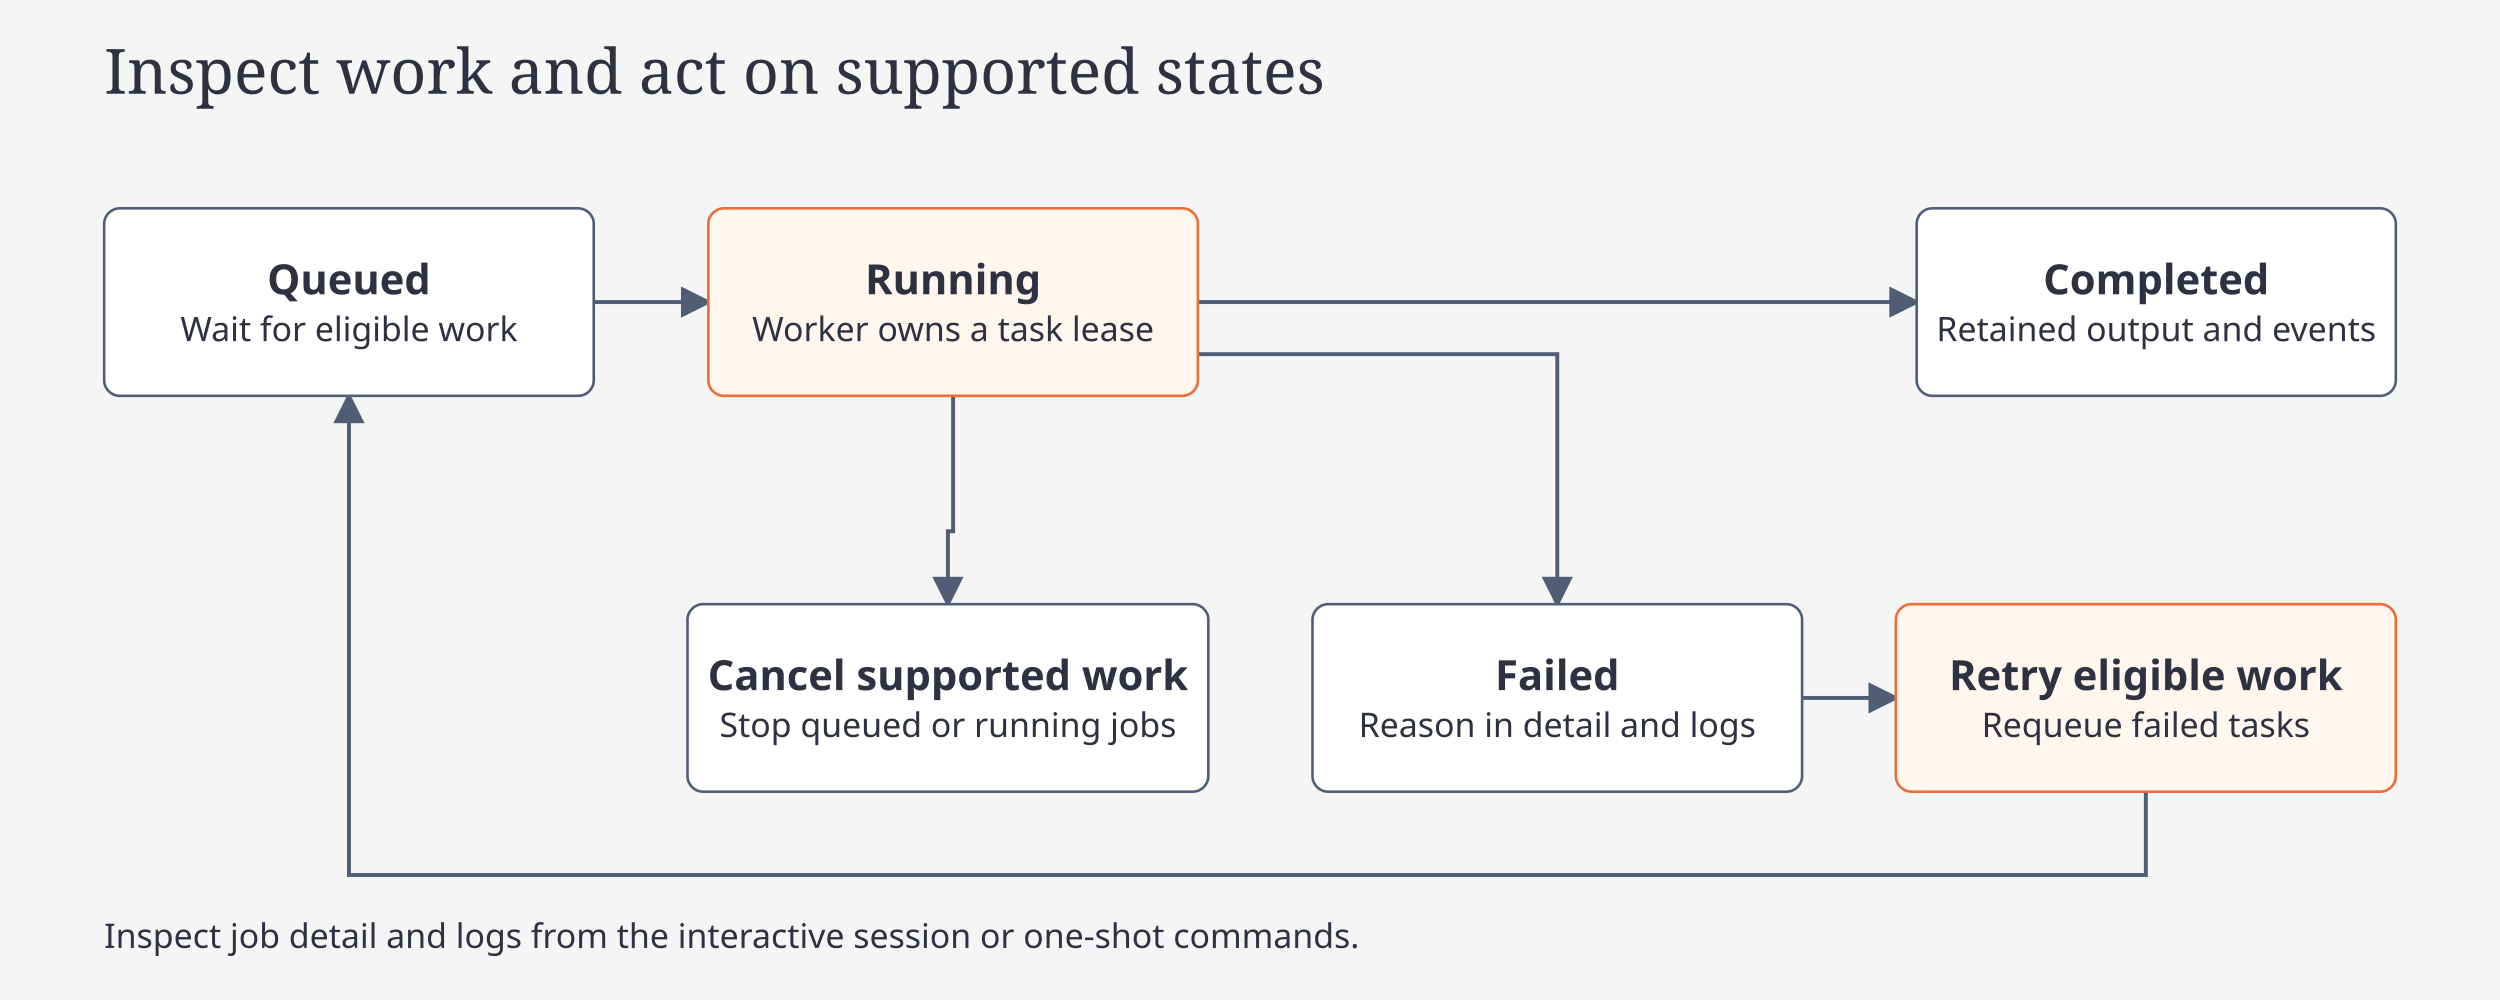
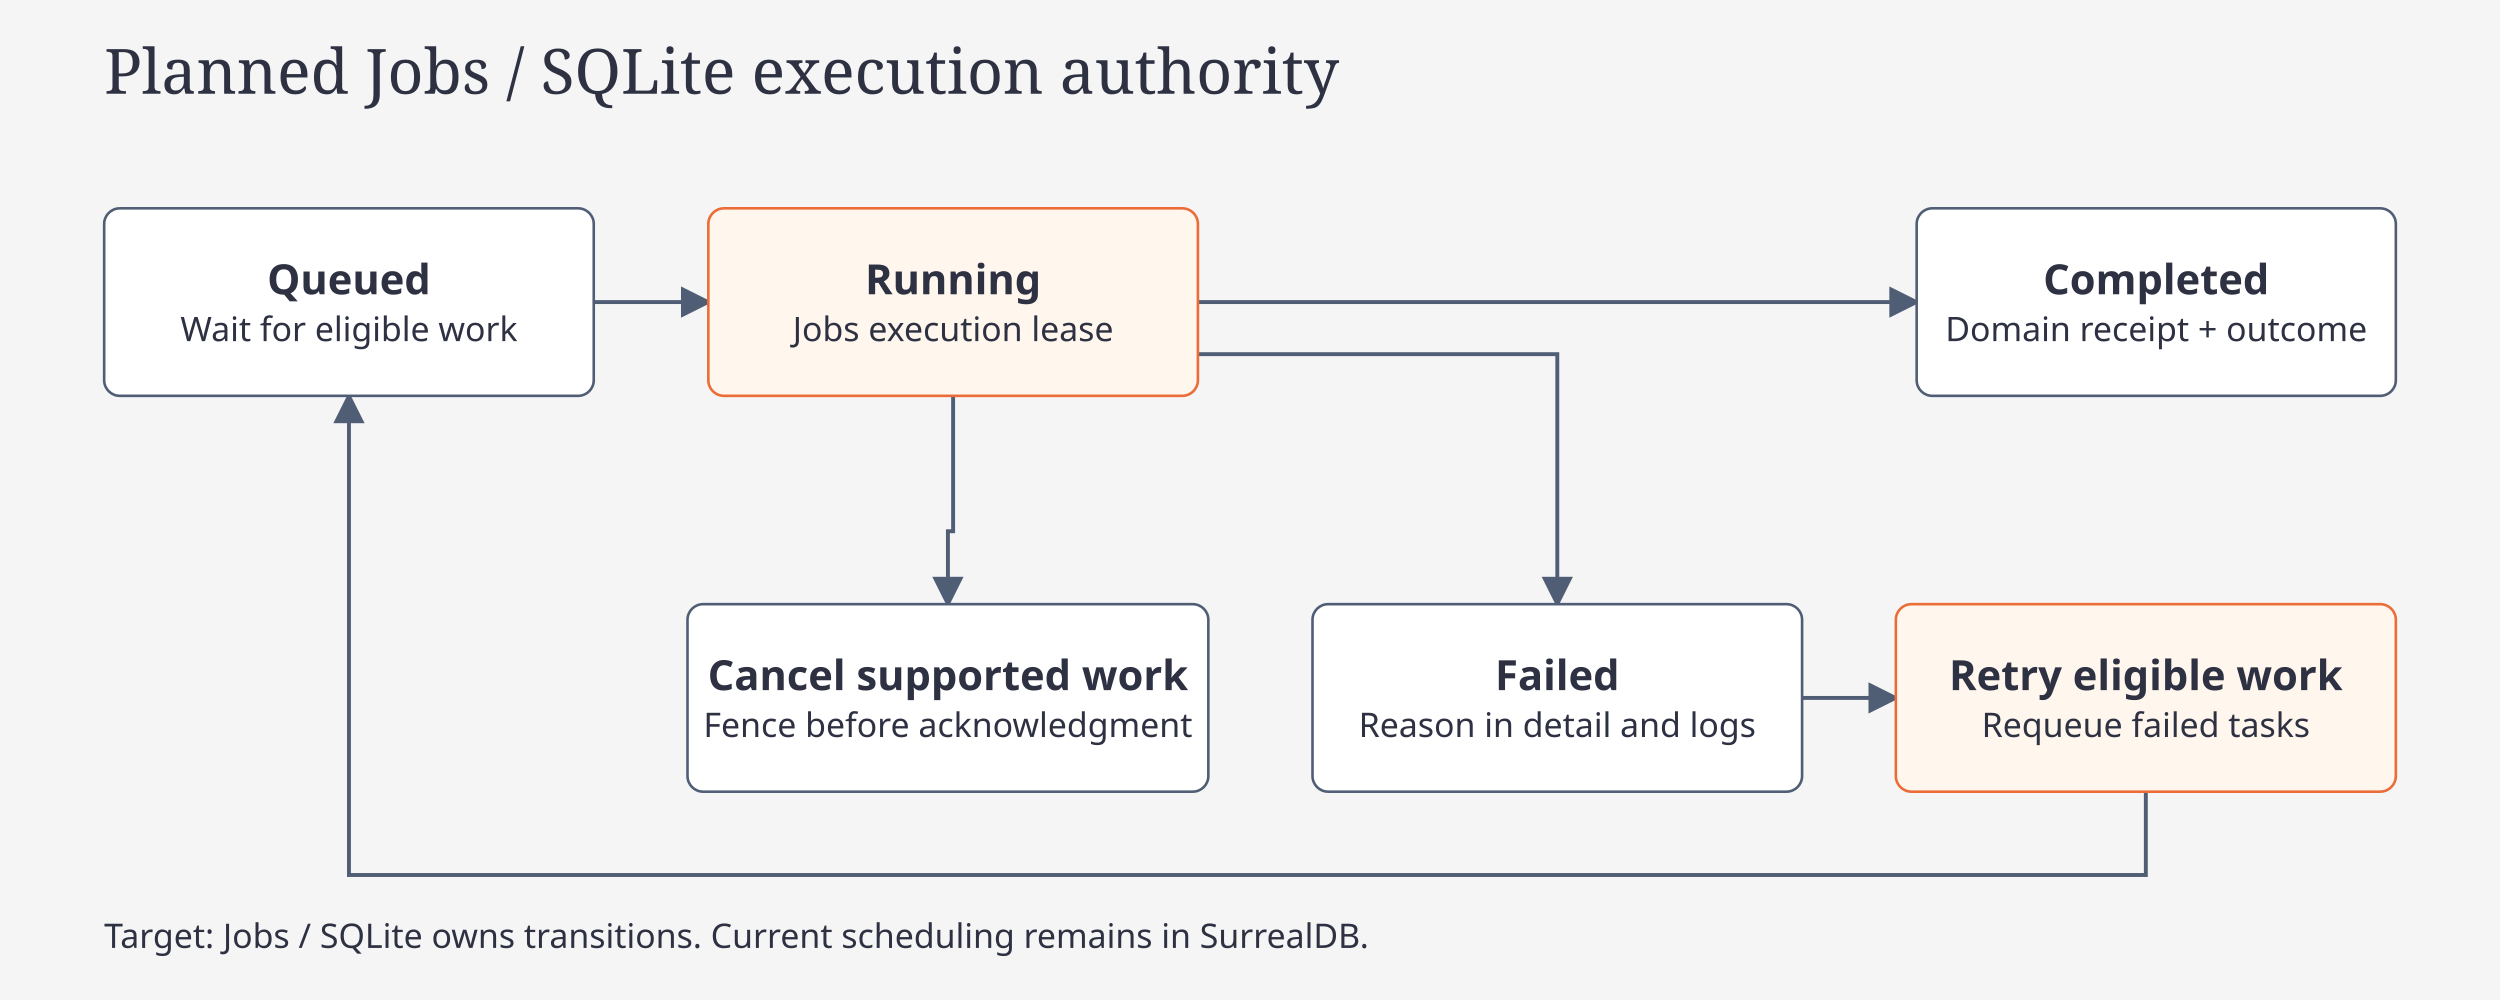
<svg xmlns="http://www.w3.org/2000/svg" viewBox="0 0 960 384" role="img" aria-labelledby="jobs-lifecycle-title jobs-lifecycle-desc">
  <defs>
    <marker id="jobs-lifecycle-arrow" markerWidth="8" markerHeight="8" refX="7" refY="4" orient="auto">
      <path d="M0 0L8 4L0 8Z" fill="#4f5d75" />
    </marker>
  </defs>
  <style>
  text{font-family:Geist,system-ui,sans-serif;fill:#2d3142}
  .heading{font-family:'Instrument Serif',Georgia,serif;font-size:24px}
  .label{font-size:16px;font-weight:600}
  .note{font-size:13px}
  .code{font:12px 'Geist Mono',ui-monospace,monospace}
  .zone{font-size:12px;font-weight:600;letter-spacing:1px}
  .node{fill:white;stroke:#4f5d75}
  .accent{fill:#fff6ed;stroke:#eb6c36}
  .edge,.flow{fill:none;stroke:#4f5d75;stroke-width:1.5}
  .edge{marker-end:url(#jobs-lifecycle-arrow)}
</style>
  <rect width="960" height="384" fill="#f5f5f5" />
-   <text x="40" y="36" class="heading" text-anchor="start">Inspect work and act on supported states</text>
+   <text x="40" y="36" class="heading" text-anchor="start">Planned Jobs / SQLite execution authority</text>
  <path d="M228 116H272" class="edge" />
  <path d="M460 116H736" class="edge" />
  <path d="M366 152V204H364V232" class="edge" />
  <path d="M460 136H598V232" class="edge" />
  <path d="M692 268H728" class="edge" />
  <path d="M824 304V336H134V152" class="edge" />
  <rect x="40" y="80" width="188" height="72" rx="6" class="node" />
  <text x="134" y="113" class="label" text-anchor="middle">Queued</text>
  <text x="134" y="131" class="note" text-anchor="middle">Wait for eligible work</text>
  <rect x="272" y="80" width="188" height="72" rx="6" class="accent" />
  <text x="366" y="113" class="label" text-anchor="middle">Running</text>
-   <text x="366" y="131" class="note" text-anchor="middle">Worker owns a task lease</text>
+   <text x="366" y="131" class="note" text-anchor="middle">Jobs execution lease</text>
  <rect x="736" y="80" width="184" height="72" rx="6" class="node" />
  <text x="828" y="113" class="label" text-anchor="middle">Completed</text>
-   <text x="828" y="131" class="note" text-anchor="middle">Retained output and events</text>
+   <text x="828" y="131" class="note" text-anchor="middle">Domain receipt + outcome</text>
  <rect x="504" y="232" width="188" height="72" rx="6" class="node" />
  <text x="598" y="265" class="label" text-anchor="middle">Failed</text>
  <text x="598" y="283" class="note" text-anchor="middle">Reason in detail and logs</text>
  <rect x="264" y="232" width="200" height="72" rx="6" class="node" />
  <text x="364" y="265" class="label" text-anchor="middle">Cancel supported work</text>
-   <text x="364" y="283" class="note" text-anchor="middle">Stop queued or running jobs</text>
+   <text x="364" y="283" class="note" text-anchor="middle">Fence before acknowledgment</text>
  <rect x="728" y="232" width="192" height="72" rx="6" class="accent" />
  <text x="824" y="265" class="label" text-anchor="middle">Retry eligible work</text>
  <text x="824" y="283" class="note" text-anchor="middle">Requeue failed tasks</text>
-   <text x="40" y="364" class="note" text-anchor="start">Inspect job detail and logs from the interactive session or one-shot commands.</text>
+   <text x="40" y="364" class="note" text-anchor="start">Target: Jobs / SQLite owns transitions. Current scheduling remains in SurrealDB.</text>
</svg>
